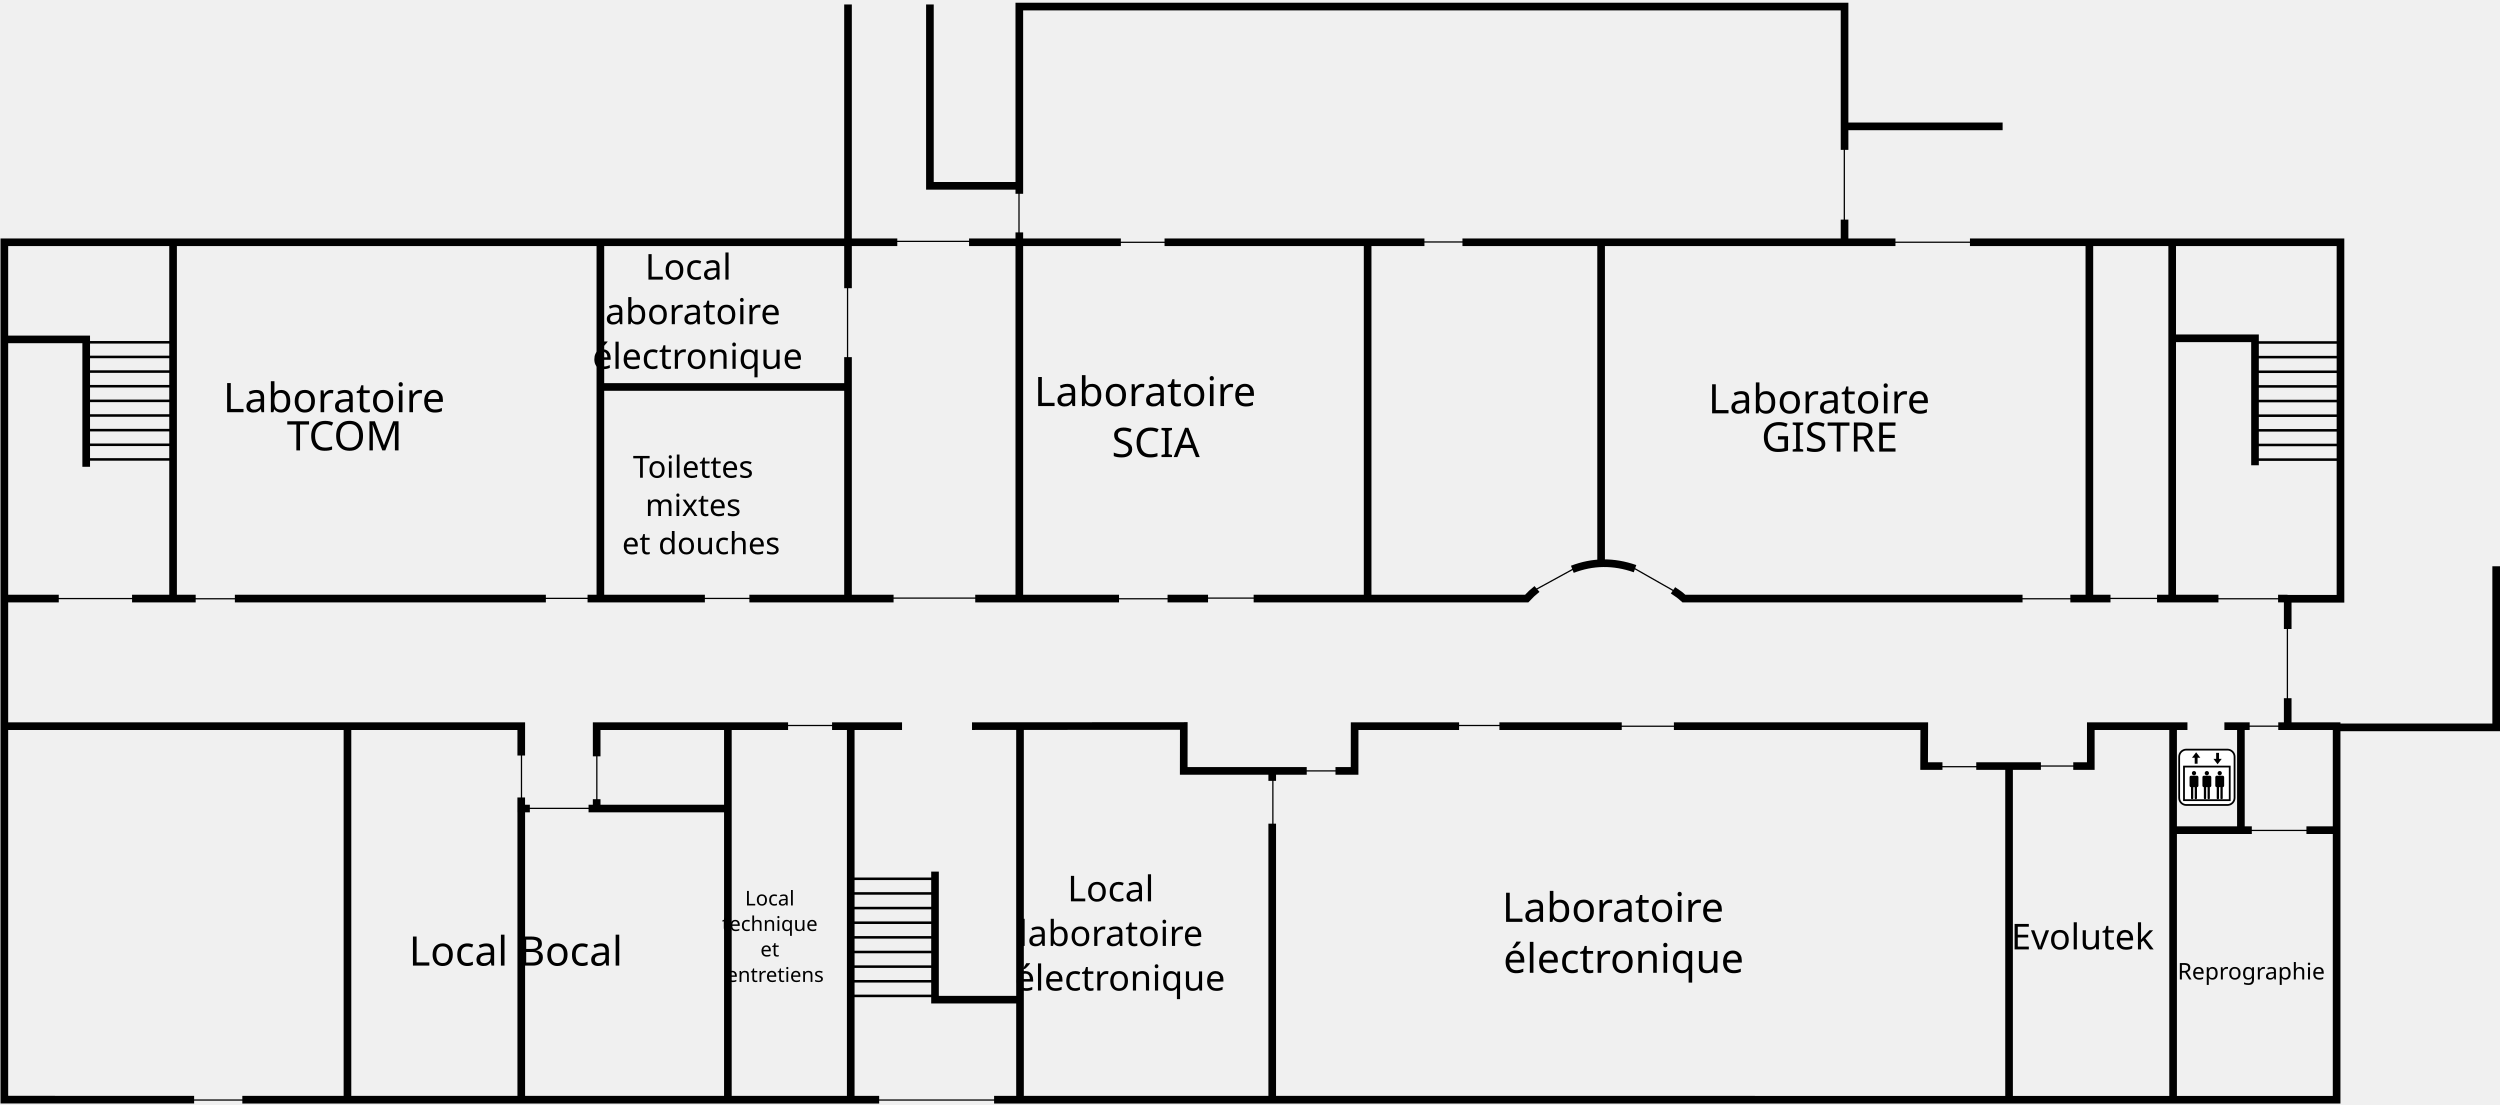
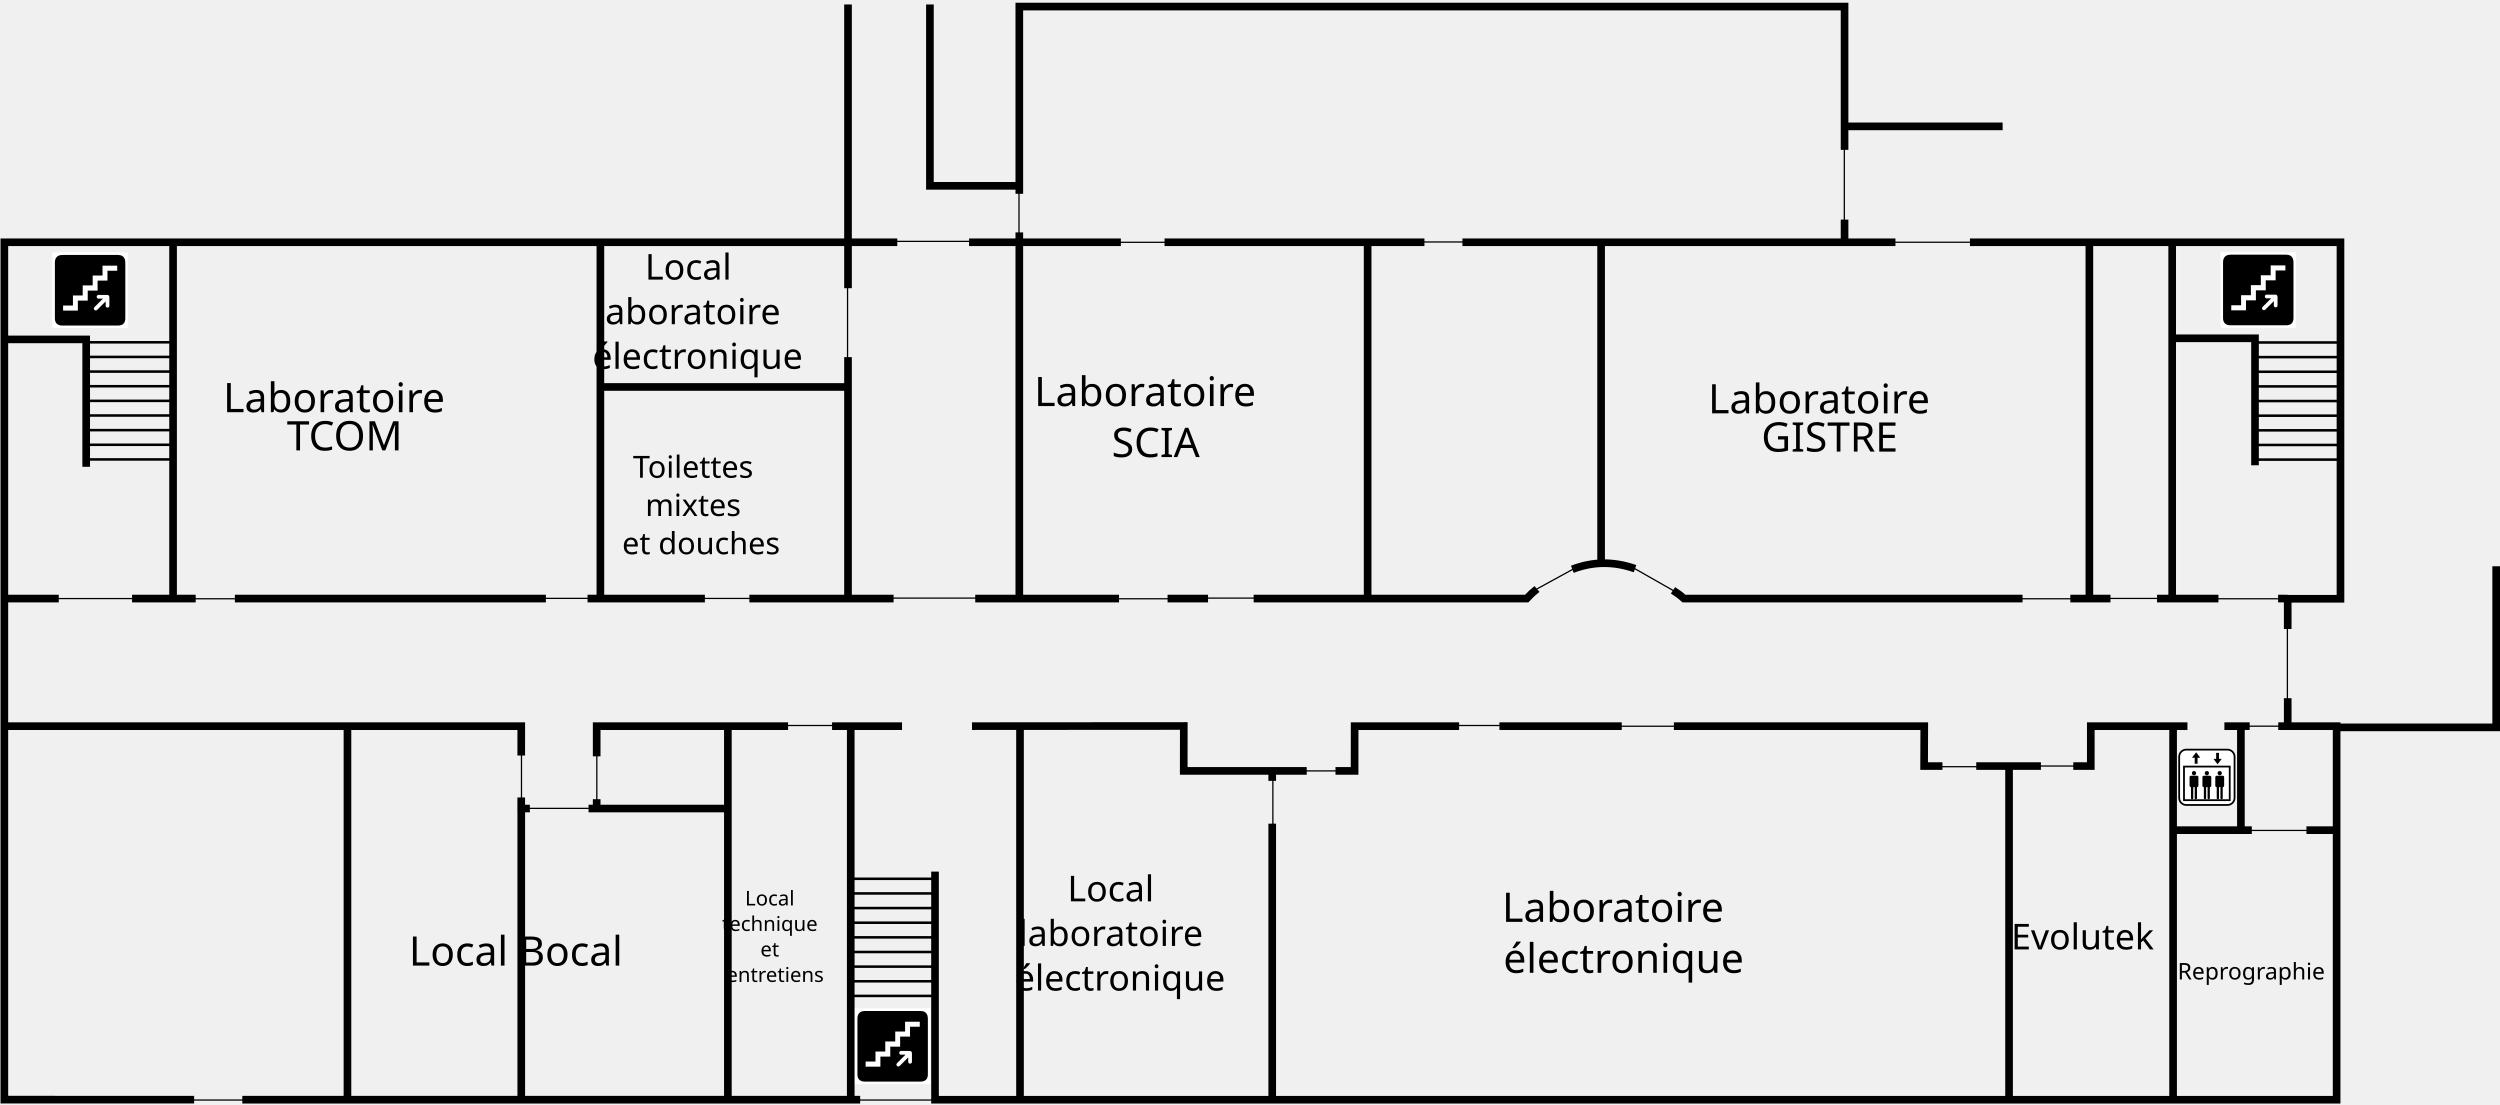
<svg xmlns="http://www.w3.org/2000/svg" xmlns:xlink="http://www.w3.org/1999/xlink" width="100%" height="100%" viewBox="0 0 1962.131 866.714" id="svg2" version="1.1">
-   <defs id="defs4" />
+   <defs id="defs4">
+     <clipPath id="clip0">
+       <rect id="rect4906" height="615" width="613" />
+     </clipPath>
+     <clipPath id="clip0-8">
+       <rect y="0" x="0" id="rect4906-4" height="615" width="613" />
+     </clipPath>
+     <clipPath id="clip0-3">
+       <rect y="0" x="0" id="rect4906-0" height="615" width="613" />
+     </clipPath>
+   </defs>
  <g id="layer1" transform="translate(534.8453,-20.79075)">
    <a id="a4048" xlink:href="http://www.evolutek.org/">
      <text id="text3947" y="765.933" x="1043.592" style="font-size:28px;font-style:normal;font-weight:normal;line-height:125%;letter-spacing:0px;word-spacing:0px;fill:#000000;fill-opacity:1;stroke:none;font-family:Sans" xml:space="preserve">
        <tspan y="765.933" x="1043.592" id="tspan3949">Evolutek</tspan>
      </text>
    </a>
    <a id="a4043" xlink:href="https://gistre.epita.fr/">
      <text id="text3951" y="345.219" x="930.287" style="font-size:32px;font-style:normal;font-weight:normal;text-align:center;line-height:125%;letter-spacing:0px;word-spacing:0px;text-anchor:middle;fill:#000000;fill-opacity:1;stroke:none;font-family:Sans" xml:space="preserve">
        <tspan y="345.219" x="930.287" id="tspan3953">Laboratoire</tspan>
        <tspan id="tspan3955" y="375.219" x="930.287">GISTRE</tspan>
      </text>
    </a>
    <text xml:space="preserve" style="font-size:32px;font-style:normal;font-weight:normal;text-align:center;line-height:125%;letter-spacing:0px;word-spacing:0px;text-anchor:middle;fill:#000000;fill-opacity:1;stroke:none;font-family:Sans" x="393.027" y="339.505" id="text3957">
      <tspan id="tspan3959" x="393.027" y="339.505">Laboratoire</tspan>
      <tspan x="393.027" y="379.505" id="tspan3961">SCIA</tspan>
    </text>
    <a id="a4441" xlink:href="http://www.tcom.epita.fr/">
      <text id="text3963" y="344.281" x="-235.209" style="font-size:32px;font-style:normal;font-weight:normal;text-align:center;line-height:125%;letter-spacing:0px;word-spacing:0px;text-anchor:middle;fill:#000000;fill-opacity:1;stroke:none;font-family:Sans" xml:space="preserve">
        <tspan y="344.281" x="-235.209" id="tspan3965">Laboratoire</tspan>
        <tspan id="tspan3967" y="374.281" x="-235.209">TCOM</tspan>
      </text>
    </a>
    <text xml:space="preserve" style="font-size:32px;font-style:normal;font-weight:normal;line-height:125%;letter-spacing:0px;word-spacing:0px;fill:#000000;fill-opacity:1;stroke:none;font-family:Sans" x="-213.856" y="778.668" id="text3969">
      <tspan x="-213.856" y="778.668" id="tspan3848">Local Bocal</tspan>
    </text>
    <text xml:space="preserve" style="font-size:32px;font-style:normal;font-weight:normal;text-align:center;line-height:125%;letter-spacing:0px;word-spacing:0px;text-anchor:middle;fill:#000000;fill-opacity:1;stroke:none;font-family:Sans" x="760.25" y="744.323" id="text3973">
      <tspan id="tspan3975" x="760.25" y="744.323">Laboratoire</tspan>
      <tspan x="760.25" y="784.323" id="tspan3977">électronique</tspan>
    </text>
    <text xml:space="preserve" style="font-size:24px;font-style:normal;font-weight:normal;text-align:center;line-height:125%;letter-spacing:0px;word-spacing:0px;text-anchor:middle;fill:#000000;fill-opacity:1;stroke:none;font-family:Sans" x="30.995" y="395.763" id="text3979">
      <tspan id="tspan3981" x="30.995" y="395.763">Toilettes</tspan>
      <tspan x="30.995" y="425.763" id="tspan3983">mixtes</tspan>
      <tspan x="30.995" y="455.763" id="tspan3075">et douches</tspan>
    </text>
    <path id="path4001" style="fill:none;stroke:#000000;stroke-width:2;stroke-linecap:butt;stroke-linejoin:miter;stroke-miterlimit:4;stroke-opacity:1;stroke-dasharray:none" d="m -466.817,289.444 67.933,0 m -67.806,11.49 67.68,0 m -67.428,11.49 67.175,0 m -67.554,11.491 67.933,0 m -68.185,11.491 68.438,0 m -68.185,11.491 67.933,0 m -66.796,11.49 65.66,0 m -67.175,11.49 68.69,0 m -68.564,11.491 68.438,0" />
    <path id="path4001-6" style="fill:none;stroke:#000000;stroke-width:2;stroke-linecap:butt;stroke-linejoin:miter;stroke-miterlimit:4;stroke-opacity:1;stroke-dasharray:none" d="m 1234.743,289.588 67.933,0 m -67.806,11.49 67.68,0 m -67.428,11.49 67.175,0 m -67.554,11.491 67.933,0 m -68.185,11.491 68.438,0 m -68.185,11.491 67.933,0 m -66.796,11.49 65.66,0 m -67.175,11.49 68.69,0 m -68.564,11.491 68.438,0" />
    <path id="path4001-8" style="fill:none;stroke:#000000;stroke-width:2;stroke-linecap:butt;stroke-linejoin:miter;stroke-miterlimit:4;stroke-opacity:1;stroke-dasharray:none" d="m 132.332,710.513 67.933,0 m -67.806,11.49 67.68,0 m -67.428,11.49 67.175,0 m -67.554,11.491 67.933,0 m -68.185,11.491 68.438,0 m -68.185,11.491 67.933,0 m -66.796,11.49 65.66,0 m -67.175,11.49 68.69,0 m -68.564,11.491 68.438,0" />
    <text xml:space="preserve" style="font-size:18px;font-style:normal;font-weight:normal;line-height:125%;letter-spacing:0px;word-spacing:0px;fill:#000000;fill-opacity:1;stroke:none;font-family:Sans" x="1174.256" y="789.52" id="text4029">
      <tspan id="tspan4031" x="1174.256" y="789.52">Reprographie</tspan>
    </text>
-     <g id="g4095" transform="matrix(0.112175,0,0,0.112175,1174.778,608.4175)">
-       <rect ry="50" rx="50" y="6.3" x="6.3" height="387.5" width="387.5" id="rectBordo" style="fill:#ffffff;fill-opacity:1;fill-rule:evenodd;stroke:#000000;stroke-width:12.5;stroke-miterlimit:4;stroke-opacity:1;stroke-dasharray:none" />
-       <rect y="125" x="40" height="235" width="320" id="rectAscensore" style="fill:none;stroke:#000000;stroke-width:12.5;stroke-miterlimit:4;stroke-opacity:1;stroke-dasharray:none" />
-       <g id="gUomini">
-         <path id="pathUomo" d="m 200,156 c -8.3,0 -15,6.7 -15,15 0,8.3 6.7,15 15,15 8.3,0 15,-6.7 15,-15 0,-8.3 -6.7,-15 -15,-15 z m -20.7,33 c -5.7,0 -10.3,4.5 -10.3,10 l 0,60 c 0,5.5 4.3,10 10,10 l 0,77 c 0,4.4 3.6,8 8,8 4.4,0 8,-3.6 8,-8 l 0,-77 10,0 c 0,0 0,77 0,77 0,4.4 3.6,8 8,8 4.4,0 8,-3.6 8,-8 l 0,-77 c 5.7,0 10,-4.5 10,-10 l 0,-60 c 0,-5.5 -4.6,-10 -10.3,-10 l -41.4,0 z" style="fill:#000000;fill-opacity:1;fill-rule:evenodd;stroke:none" />
-         <use x="-90" y="0" xlink:href="#pathUomo" id="useUomo2" width="400" height="400" />
-         <use x="90" y="0" xlink:href="#pathUomo" id="useUomo3" width="400" height="400" />
+     <a xlink:href="map-vj-va0.svg" id="a6841">
+       <g transform="matrix(0.112175,0,0,0.112175,1174.778,608.4175)" id="g4095">
+         <rect style="fill:#ffffff;fill-opacity:1;fill-rule:evenodd;stroke:#000000;stroke-width:12.5;stroke-miterlimit:4;stroke-opacity:1;stroke-dasharray:none" id="rectBordo" width="387.5" height="387.5" x="6.3" y="6.3" rx="50" ry="50" />
+         <rect style="fill:none;stroke:#000000;stroke-width:12.5;stroke-miterlimit:4;stroke-opacity:1;stroke-dasharray:none" id="rectAscensore" width="320" height="235" x="40" y="125" />
+         <g id="gUomini">
+           <path style="fill:#000000;fill-opacity:1;fill-rule:evenodd;stroke:none" d="m 200,156 c -8.3,0 -15,6.7 -15,15 0,8.3 6.7,15 15,15 8.3,0 15,-6.7 15,-15 0,-8.3 -6.7,-15 -15,-15 z m -20.7,33 c -5.7,0 -10.3,4.5 -10.3,10 l 0,60 c 0,5.5 4.3,10 10,10 l 0,77 c 0,4.4 3.6,8 8,8 4.4,0 8,-3.6 8,-8 l 0,-77 10,0 c 0,0 0,77 0,77 0,4.4 3.6,8 8,8 4.4,0 8,-3.6 8,-8 l 0,-77 c 5.7,0 10,-4.5 10,-10 l 0,-60 c 0,-5.5 -4.6,-10 -10.3,-10 l -41.4,0 z" id="pathUomo" />
+           <use height="400" width="400" id="useUomo2" xlink:href="#pathUomo" y="0" x="-90" />
+           <use height="400" width="400" id="useUomo3" xlink:href="#pathUomo" y="0" x="90" />
+         </g>
+         <path style="fill:#000000;fill-opacity:1;fill-rule:evenodd;stroke:none" d="m 96,63 29,-38 29,38 -19,0 0,42 -20,0 0,-42 -19,0 z" id="pathFrecciaSu" />
+         <use x="150" y="-134" xlink:href="#pathFrecciaSu" id="useFrecciaGiu" transform="scale(1,-1)" width="400" height="400" />
      </g>
-       <path id="pathFrecciaSu" d="m 96,63 29,-38 29,38 -19,0 0,42 -20,0 0,-42 -19,0 z" style="fill:#000000;fill-opacity:1;fill-rule:evenodd;stroke:none" />
-       <use height="400" width="400" transform="scale(1,-1)" id="useFrecciaGiu" xlink:href="#pathFrecciaSu" y="-134" x="150" />
-     </g>
+     </a>
    <text xml:space="preserve" style="font-size:28px;font-style:normal;font-weight:normal;text-align:center;line-height:125%;letter-spacing:0px;word-spacing:0px;text-anchor:middle;fill:#000000;fill-opacity:1;stroke:none;font-family:Sans" x="362.425" y="728.219" id="text3025">
      <tspan id="tspan3027" x="362.425" y="728.219">Local</tspan>
      <tspan x="362.425" y="763.219" id="tspan3029">laboratoire</tspan>
      <tspan x="362.425" y="798.219" id="tspan3031">électronique</tspan>
    </text>
    <text xml:space="preserve" style="font-size:28px;font-style:normal;font-weight:normal;text-align:center;line-height:125%;letter-spacing:0px;word-spacing:0px;text-anchor:middle;fill:#000000;fill-opacity:1;stroke:none;font-family:Sans" x="30.842" y="240.23" id="text3025-3">
      <tspan id="tspan3027-1" x="30.842" y="240.23">Local</tspan>
      <tspan x="30.842" y="275.23" id="tspan3029-7">laboratoire</tspan>
      <tspan x="30.842" y="310.23" id="tspan3031-8">électronique</tspan>
    </text>
    <path style="fill:none;stroke:#000000;stroke-width:1px;stroke-linecap:butt;stroke-linejoin:miter;stroke-opacity:1" d="m 1115.461,189.912 33.84,0" id="path3063" transform="translate(-534.8453,20.79075)" />
    <text xml:space="preserve" style="font-size:16px;font-style:normal;font-weight:normal;text-align:center;line-height:125%;letter-spacing:0px;word-spacing:0px;text-anchor:middle;fill:#000000;fill-opacity:1;stroke:none;font-family:Sans" x="83.89" y="731.46" id="text3065">
      <tspan id="tspan3067" x="83.89" y="731.46">Local</tspan>
      <tspan x="83.89" y="751.46" id="tspan3069">technique</tspan>
      <tspan x="83.89" y="771.46" id="tspan3071">et</tspan>
      <tspan x="83.89" y="791.46" id="tspan3073">entretiens</tspan>
    </text>
-     <path id="path3077" transform="translate(-534.8453,20.79075)" style="fill:none;stroke:#000000;stroke-width:6;stroke-linecap:butt;stroke-linejoin:miter;stroke-miterlimit:4;stroke-opacity:1;stroke-dasharray:none" d="m 409.112,634.884 0,228.294 m 1422.876,-292.322 127.143,0 0,-126.429 m -512.118,-345.228 124.754,0 m -771.251,685.389 -66.67,0 0,-100.51 m -263.286,-380.365 195,0 m 0,165 0,-188.393 m 0,-54.107 0,-222.691 m -194.354,464.383 0,-278.297 m -335.371,278.802 0,-278.626 M 3,266.381 l 64.65,0 0,100.005 m 732.361,103.036 0,-280.317 0,-6.705 m 0,-30.276 0,-146.981 647.692,0 0,112.494 m 0,54.732 0,16.346 m -374.316,280.707 0,-279.812 m 183.245,0.534 0,253.571 M 1704.488,265.5 l 65.357,0 0,99.643 m -130,103.571 0,-280 m 65,280.714 0,-280.714 m 53.929,381.071 0,81.786 m -53.572,0 62.143,0 m 42.857,0 23.571,0 m -128.214,-81.786 0,293.214 m -128.742,-0.124 0,-262.135 m -578.312,3.536 0,8.578 m 0,33.578 0,216.442 M 800.56,863 l 0,-292.857 m -132.857,293.571 0,-293.214 m -96.429,292.5 0,-294.286 m -298.571,293.571 0,-293.571 m 1522.679,-98.929 -7.42,0 m -46.816,0 -48.175,0 m -36.559,0 -31.508,0 m -37.502,-0.002 -265.796,-0.002 c -4.06,-3.602 -3.126,-2.743 -8.55,-6.479 m -29.796,-16.976 c -16.975,-5.937 -33.176,-5.662 -49.204,0.49 m -27.737,15.447 c -4.44,3.811 -3.907,3.075 -8.091,7.522 l -214.296,0 m -35.801,0 -31.76,0 m -38.104,0 -112.855,0 m -64.085,0 -113.169,0 m -34.933,0 -92.075,0 m -32.722,0 -244.09,0 m -30.75,0 -49.943,0 m -57.519,0 -42.872,0 M 3,569.916 l 406.113,0.008 -0.016,23.043 m -0.008,32.95 -0.008,8.664 6.782,0 m 46.068,0 109.279,0 m 1224.305,-86.621 0,21.971 38.386,0 0,293.197 -1053.687,-0.016 m -90.205,-0.008 -499.822,-0.008 m -37.827,-0.016 -148.943,-0.016 0,-672.921 700.815,0 m 56.338,0 119.139,0 m 34.287,0 203.97,0 m 29.842,0 339.842,0 m 58.474,0 290.809,0 0,279.784 -41.416,0 0,23.739 M 729.845,3.523 l 0,142.334 70.357,0 m 995.313,424.059 -7.426,0 m -22.426,0 -19.852,0 m -568.991,0 96.011,0.004 m 40.934,0.002 196.498,0.002 -0.116,31.323 14.395,0 m 26.516,0 50.76,0 m 25.38,0 13.763,0 0.011,-31.323 75.848,-0.008 m -571.639,0.004 -81.995,0.004 -0.032,35.111 -14.995,0 m -22.571,0 -96.533,0 0.047,-35.237 -166.217,0.118 m -54.918,0 -54.918,0 m -34.517,0 -150.232,0 0,23.685 m 0,33.628 0,7.914" />
-     <path id="path3852" transform="translate(-534.8453,20.79075)" style="fill:none;stroke:#000000;stroke-width:1px;stroke-linecap:butt;stroke-linejoin:miter;stroke-opacity:1" d="m 409.286,628.857 0,-38.214 m 860.981,-20.661 46.215,0 m -439.416,-379.817 38.891,0 m -228.072,673.216 94.449,0 m 817.719,-262.135 30.052,0 m -107.581,0.505 30.305,0 m 213.395,50.003 44.952,0 m -47.73,-81.822 26.769,0 m 5.051,-19.951 0,-59.852 m -56.063,-20.203 50.255,0 m -134.098,-0.253 39.901,0 m -109.854,0.253 42.679,0 m -142.684,-279.812 61.872,0 m -99.752,-14.9 0,-60.104 m -165.887,330.389 32.322,18.393 m -109.107,-0.893 30.357,-16.607 m -91.488,123.034 35.959,0 m -155.915,35.608 27.527,0 m -52.275,42.679 0,-36.618 m -52.78,-141.674 39.74,0 m -109.441,0.505 41.416,0 m -118.188,-286.126 0,-33.335 m -100.258,318.956 68.943,0 m -103.241,-187.85 0,-57.857 m 37.143,-34.286 60,0 m -146.071,380 38.214,0 m -503.929,293.929 43.214,0 m 220.357,-228.929 50,0 m 4.286,-42.857 0,37.143 m 83.854,-159.04 39.396,0 m -164.857,-0.067 35.714,0 m -310.179,0.357 32.857,0 m -140.714,-0.179 61.429,0" />
+     <path id="path3077" transform="translate(-534.8453,20.79075)" style="fill:none;stroke:#000000;stroke-width:6;stroke-linecap:butt;stroke-linejoin:miter;stroke-miterlimit:4;stroke-opacity:1;stroke-dasharray:none" d="m 409.112,634.884 0,228.294 m 1422.876,-292.322 127.143,0 0,-126.429 m -512.118,-345.228 124.754,0 M 470.56,303.714 l 195,0 m 0,165 0,-188.393 m 0,-54.107 0,-222.691 m -194.354,464.383 0,-278.297 m -335.371,278.802 0,-278.626 M 3,266.381 l 64.65,0 0,100.005 m 732.361,103.036 0,-280.317 0,-6.705 m 0,-30.276 0,-146.981 647.692,0 0,112.494 m 0,54.732 0,16.346 m -374.316,280.707 0,-279.812 m 183.245,0.534 0,253.571 M 1704.488,265.5 l 65.357,0 0,99.643 m -130,103.571 0,-280 m 65,280.714 0,-280.714 m 53.929,381.071 0,81.786 m -53.572,0 62.143,0 m 42.857,0 23.571,0 m -128.214,-81.786 0,293.214 m -128.742,-0.124 0,-262.135 m -578.312,3.536 0,8.578 m 0,33.578 0,216.442 M 800.56,863 l 0,-292.857 m -132.857,293.571 0,-293.214 m -96.429,292.5 0,-294.286 m -298.571,293.571 0,-293.571 m 1522.679,-98.929 -7.42,0 m -46.816,0 -48.175,0 m -36.559,0 -31.508,0 m -37.502,-0.002 -265.796,-0.002 c -4.06,-3.602 -3.126,-2.743 -8.55,-6.479 m -29.796,-16.976 c -16.975,-5.937 -33.176,-5.662 -49.204,0.49 m -27.737,15.447 c -4.44,3.811 -3.907,3.075 -8.091,7.522 l -214.296,0 m -35.801,0 -31.76,0 m -38.104,0 -112.855,0 m -64.085,0 -113.169,0 m -34.933,0 -92.075,0 m -32.722,0 -244.09,0 m -30.75,0 -49.943,0 m -57.519,0 -42.872,0 M 3,569.916 l 406.113,0.008 -0.016,23.043 m -0.008,32.95 -0.008,8.664 6.782,0 m 46.068,0 109.279,0 m 1224.305,-86.621 0,21.971 38.386,0 0,293.197 -1100.054,0.008 -10e-4,-78.547 0,-100.51 m -58.737,179.025 -484.922,-0.008 m -37.827,-0.016 -148.943,-0.016 0,-672.921 700.815,0 m 56.338,0 119.139,0 m 34.287,0 203.97,0 m 29.842,0 339.842,0 m 58.474,0 290.809,0 0,279.784 -41.416,0 0,23.739 M 729.845,3.523 l 0,142.334 70.357,0 m 995.313,424.059 -7.426,0 m -22.426,0 -19.852,0 m -568.991,0 96.011,0.004 m 40.934,0.002 196.498,0.002 -0.116,31.323 14.395,0 m 26.516,0 50.76,0 m 25.38,0 13.763,0 0.011,-31.323 75.848,-0.008 m -571.639,0.004 -81.995,0.004 -0.032,35.111 -14.995,0 m -22.571,0 -96.533,0 0.047,-35.237 -166.217,0.118 m -54.918,0 -54.918,0 m -34.517,0 -150.232,0 0,23.685 m 0,33.628 0,7.914" />
+     <path id="path3852" transform="translate(-534.8453,20.79075)" style="fill:none;stroke:#000000;stroke-width:1px;stroke-linecap:butt;stroke-linejoin:miter;stroke-opacity:1" d="m 409.286,628.857 0,-38.214 m 860.981,-20.661 46.215,0 m -439.416,-379.817 38.891,0 m -242.972,673.216 59.885,0 m 867.183,-262.135 30.052,0 m -107.581,0.505 30.305,0 m 213.395,50.003 44.952,0 m -47.73,-81.822 26.769,0 m 5.051,-19.951 0,-59.852 m -56.063,-20.203 50.255,0 m -134.098,-0.253 39.901,0 m -109.854,0.253 42.679,0 m -142.684,-279.812 61.872,0 m -99.752,-14.9 0,-60.104 m -165.887,330.389 32.322,18.393 m -109.107,-0.893 30.357,-16.607 m -91.488,123.034 35.959,0 m -155.915,35.608 27.527,0 m -52.275,42.679 0,-36.618 m -52.78,-141.674 39.74,0 m -109.441,0.505 41.416,0 m -118.188,-286.126 0,-33.335 m -100.258,318.956 68.943,0 m -103.241,-187.85 0,-57.857 m 37.143,-34.286 60,0 m -146.071,380 38.214,0 m -503.929,293.929 43.214,0 m 220.357,-228.929 50,0 m 4.286,-42.857 0,37.143 m 83.854,-159.04 39.396,0 m -164.857,-0.067 35.714,0 m -310.179,0.357 32.857,0 m -140.714,-0.179 61.429,0" />
+     <a xlink:href="map-vj-va0.svg" id="a5026">
+       <g transform="matrix(0.0965443,0,0,0.0965443,136.1598,812.2788)" id="surface0" clip-path="url(#clip0)">
+         <path style="fill:none;stroke:#ffffff;stroke-width:0.1;stroke-linecap:butt;stroke-linejoin:miter;stroke-miterlimit:10" d="M 0,0 613,0 613,615 0,615 0,0 z m 0,0" id="path4909" />
+         <path style="fill:#ffffff;fill-rule:nonzero;stroke:none" d="M 0,0 613,0 613,615 0,615 0,0 z m 0,0" id="path4911" />
+         <path style="fill:none;stroke:#000000;stroke-width:0.1;stroke-linecap:butt;stroke-linejoin:miter;stroke-miterlimit:10" d="m 67.551,21.774 c 5.448,-0.835 10.962,-1.169 16.469,-1.276 143.989,0.011 287.978,0.001 431.967,0.005 11.624,0.058 23.401,-0.526 34.833,2.038 11.482,2.442 22.705,8.152 29.895,17.659 7.872,10.113 11.075,23.048 11.911,35.635 0.523,5.378 0.013,10.767 0.121,16.154 0.002,149.034 0.006,298.068 -0.002,447.103 -0.479,15.028 -4.566,31.12 -16.039,41.599 -11.168,10.291 -26.924,13.504 -41.668,13.811 -152.352,-0.013 -304.704,0.006 -457.056,-0.01 -14.964,-0.32 -30.864,-3.847 -42.027,-14.461 -11.448,-11.059 -15.62,-27.549 -15.715,-43.024 0.024,-152.352 0.008,-304.703 0.008,-457.054 0.419,-14.776 4.031,-30.318 14.099,-41.614 8.437,-9.564 20.811,-14.662 33.204,-16.565 z m 0,0" id="path4913" />
+         <path style="fill:#000000;fill-rule:nonzero;stroke:none" d="m 67.551,21.774 c 5.448,-0.835 10.962,-1.169 16.469,-1.276 143.989,0.011 287.978,0.001 431.967,0.005 11.624,0.058 23.401,-0.526 34.833,2.038 11.482,2.442 22.705,8.152 29.895,17.659 7.872,10.113 11.075,23.048 11.911,35.635 0.523,5.378 0.013,10.767 0.121,16.154 0.002,149.034 0.006,298.068 -0.002,447.103 -0.479,15.028 -4.566,31.12 -16.039,41.599 -11.168,10.291 -26.924,13.504 -41.668,13.811 -152.352,-0.013 -304.704,0.006 -457.056,-0.01 -14.964,-0.32 -30.864,-3.847 -42.027,-14.461 -11.448,-11.059 -15.62,-27.549 -15.715,-43.024 0.024,-152.352 0.008,-304.703 0.008,-457.054 0.419,-14.776 4.031,-30.318 14.099,-41.614 8.437,-9.564 20.811,-14.662 33.204,-16.565 z m 0,0" id="path4915" />
+         <path style="fill:none;stroke:#ffffff;stroke-width:0.1;stroke-linecap:butt;stroke-linejoin:miter;stroke-miterlimit:10" d="m 407.499,187.748 c -1.5e-4,-26.666 -0.007,-53.332 0.003,-79.998 39.831,-0.003 79.663,-0.001 119.495,-8.2e-4 0.003,13.667 0.006,27.334 -10e-4,41.002 -26.415,-0.004 -52.83,-0.005 -79.244,5.5e-4 -0.006,26.748 -0.004,53.496 -7.4e-4,80.244 -26.75,0.011 -53.5,-0.002 -80.25,0.007 -10e-4,27.166 0.003,54.331 -0.002,81.497 -26.749,0.003 -53.497,0.005 -80.245,-10e-4 -0.01,27 5.6e-4,53.999 -0.005,80.999 -26.749,0.01 -53.498,0.002 -80.247,0.004 -0.007,27.166 -3.5e-4,54.331 -0.003,81.498 -40,9.4e-4 -79.999,8.2e-4 -119.999,6e-5 3.05e-4,-13.751 -0.004,-27.501 0.002,-41.25 26.664,5e-5 53.328,-0.003 79.993,0.002 0.013,-27.168 -0.005,-54.336 0.009,-81.503 26.496,0.005 52.992,0.002 79.489,0.002 0.011,-27.333 -3.5e-4,-54.665 0.005,-81.998 26.999,-0.005 53.997,0.002 80.996,-0.003 0.009,-26.833 -0.006,-53.666 0.007,-80.499 26.665,-0.004 53.331,2.1e-4 79.997,-0.002 z m 0,0" id="path4917" />
+         <path style="fill:#ffffff;fill-rule:nonzero;stroke:none" d="m 407.499,187.748 c -1.5e-4,-26.666 -0.007,-53.332 0.003,-79.998 39.831,-0.003 79.663,-0.001 119.495,-8.2e-4 0.003,13.667 0.006,27.334 -10e-4,41.002 -26.415,-0.004 -52.83,-0.005 -79.244,5.5e-4 -0.006,26.748 -0.004,53.496 -7.4e-4,80.244 -26.75,0.011 -53.5,-0.002 -80.25,0.007 -10e-4,27.166 0.003,54.331 -0.002,81.497 -26.749,0.003 -53.497,0.005 -80.245,-10e-4 -0.01,27 5.6e-4,53.999 -0.005,80.999 -26.749,0.01 -53.498,0.002 -80.247,0.004 -0.007,27.166 -3.5e-4,54.331 -0.003,81.498 -40,9.4e-4 -79.999,8.2e-4 -119.999,6e-5 3.05e-4,-13.751 -0.004,-27.501 0.002,-41.25 26.664,5e-5 53.328,-0.003 79.993,0.002 0.013,-27.168 -0.005,-54.336 0.009,-81.503 26.496,0.005 52.992,0.002 79.489,0.002 0.011,-27.333 -3.5e-4,-54.665 0.005,-81.998 26.999,-0.005 53.997,0.002 80.996,-0.003 0.009,-26.833 -0.006,-53.666 0.007,-80.499 26.665,-0.004 53.331,2.1e-4 79.997,-0.002 z m 0,0" id="path4919" />
+         <path style="fill:none;stroke:#ffffff;stroke-width:0.1;stroke-linecap:butt;stroke-linejoin:miter;stroke-miterlimit:10" d="m 360.731,356.47 c 1.462,-6.382 7.59,-11.007 14.1,-10.937 23.411,-0.084 46.824,-0.008 70.237,-0.037 4.216,-0.027 8.599,0.917 11.975,3.573 4.216,3.217 6.238,8.64 6.207,13.838 0.011,23.358 -0.017,46.716 0.013,70.075 0.074,3.869 -0.864,7.918 -3.52,10.854 -5.895,6.608 -17.603,6.436 -23.337,-0.294 -2.34,-2.553 -3.429,-6.055 -3.412,-9.474 0.006,-11.977 0.008,-23.954 0.004,-35.93 -22.827,22.802 -45.618,45.641 -68.455,68.432 -4.113,4.129 -10.378,6.353 -16.091,4.62 -7.066,-1.889 -12.279,-9.241 -11.309,-16.558 0.459,-4.159 2.836,-7.816 5.773,-10.681 22.733,-22.734 45.474,-45.461 68.198,-68.204 -12.915,-0.071 -25.839,0.146 -38.747,-0.101 -8.987,-0.816 -14.204,-10.994 -11.636,-19.176 z m 0,0" id="path4921" />
+         <path style="fill:#ffffff;fill-rule:nonzero;stroke:none" d="m 360.731,356.47 c 1.462,-6.382 7.59,-11.007 14.1,-10.937 23.411,-0.084 46.824,-0.008 70.237,-0.037 4.216,-0.027 8.599,0.917 11.975,3.573 4.216,3.217 6.238,8.64 6.207,13.838 0.011,23.358 -0.017,46.716 0.013,70.075 0.074,3.869 -0.864,7.918 -3.52,10.854 -5.895,6.608 -17.603,6.436 -23.337,-0.294 -2.34,-2.553 -3.429,-6.055 -3.412,-9.474 0.006,-11.977 0.008,-23.954 0.004,-35.93 -22.827,22.802 -45.618,45.641 -68.455,68.432 -4.113,4.129 -10.378,6.353 -16.091,4.62 -7.066,-1.889 -12.279,-9.241 -11.309,-16.558 0.459,-4.159 2.836,-7.816 5.773,-10.681 22.733,-22.734 45.474,-45.461 68.198,-68.204 -12.915,-0.071 -25.839,0.146 -38.747,-0.101 -8.987,-0.816 -14.204,-10.994 -11.636,-19.176 z m 0,0" id="path4923" />
+       </g>
+     </a>
+     <a xlink:href="map-vj-va0.svg" id="a5015">
+       <g transform="matrix(0.0965443,0,0,0.0965443,-493.7255,218.8962)" id="surface0-5" clip-path="url(#clip0-8)">
+         <path style="fill:none;stroke:#ffffff;stroke-width:0.1;stroke-linecap:butt;stroke-linejoin:miter;stroke-miterlimit:10" d="M 0,0 613,0 613,615 0,615 0,0 z m 0,0" id="path4909-0" />
+         <path style="fill:#ffffff;fill-rule:nonzero;stroke:none" d="M 0,0 613,0 613,615 0,615 0,0 z m 0,0" id="path4911-9" />
+         <path style="fill:none;stroke:#000000;stroke-width:0.1;stroke-linecap:butt;stroke-linejoin:miter;stroke-miterlimit:10" d="m 67.551,21.774 c 5.448,-0.835 10.962,-1.169 16.469,-1.276 143.989,0.011 287.978,0.001 431.967,0.005 11.624,0.058 23.401,-0.526 34.833,2.038 11.482,2.442 22.705,8.152 29.895,17.659 7.872,10.113 11.075,23.048 11.911,35.635 0.523,5.378 0.013,10.767 0.121,16.154 0.002,149.034 0.006,298.068 -0.002,447.103 -0.479,15.028 -4.566,31.12 -16.039,41.599 -11.168,10.291 -26.924,13.504 -41.668,13.811 -152.352,-0.013 -304.704,0.006 -457.056,-0.01 -14.964,-0.32 -30.864,-3.847 -42.027,-14.461 -11.448,-11.059 -15.62,-27.549 -15.715,-43.024 0.024,-152.352 0.008,-304.703 0.008,-457.054 0.419,-14.776 4.031,-30.318 14.099,-41.614 8.437,-9.564 20.811,-14.662 33.204,-16.565 z m 0,0" id="path4913-2" />
+         <path style="fill:#000000;fill-rule:nonzero;stroke:none" d="m 67.551,21.774 c 5.448,-0.835 10.962,-1.169 16.469,-1.276 143.989,0.011 287.978,0.001 431.967,0.005 11.624,0.058 23.401,-0.526 34.833,2.038 11.482,2.442 22.705,8.152 29.895,17.659 7.872,10.113 11.075,23.048 11.911,35.635 0.523,5.378 0.013,10.767 0.121,16.154 0.002,149.034 0.006,298.068 -0.002,447.103 -0.479,15.028 -4.566,31.12 -16.039,41.599 -11.168,10.291 -26.924,13.504 -41.668,13.811 -152.352,-0.013 -304.704,0.006 -457.056,-0.01 -14.964,-0.32 -30.864,-3.847 -42.027,-14.461 -11.448,-11.059 -15.62,-27.549 -15.715,-43.024 0.024,-152.352 0.008,-304.703 0.008,-457.054 0.419,-14.776 4.031,-30.318 14.099,-41.614 8.437,-9.564 20.811,-14.662 33.204,-16.565 z m 0,0" id="path4915-9" />
+         <path style="fill:none;stroke:#ffffff;stroke-width:0.1;stroke-linecap:butt;stroke-linejoin:miter;stroke-miterlimit:10" d="m 407.499,187.748 c -1.5e-4,-26.666 -0.007,-53.332 0.003,-79.998 39.831,-0.003 79.663,-0.001 119.495,-8.2e-4 0.003,13.667 0.006,27.334 -10e-4,41.002 -26.415,-0.004 -52.83,-0.005 -79.244,5.5e-4 -0.006,26.748 -0.004,53.496 -7.4e-4,80.244 -26.75,0.011 -53.5,-0.002 -80.25,0.007 -10e-4,27.166 0.003,54.331 -0.002,81.497 -26.749,0.003 -53.497,0.005 -80.245,-10e-4 -0.01,27 5.6e-4,53.999 -0.005,80.999 -26.749,0.01 -53.498,0.002 -80.247,0.004 -0.007,27.166 -3.5e-4,54.331 -0.003,81.498 -40,9.4e-4 -79.999,8.2e-4 -119.999,6e-5 3.05e-4,-13.751 -0.004,-27.501 0.002,-41.25 26.664,5e-5 53.328,-0.003 79.993,0.002 0.013,-27.168 -0.005,-54.336 0.009,-81.503 26.496,0.005 52.992,0.002 79.489,0.002 0.011,-27.333 -3.5e-4,-54.665 0.005,-81.998 26.999,-0.005 53.997,0.002 80.996,-0.003 0.009,-26.833 -0.006,-53.666 0.007,-80.499 26.665,-0.004 53.331,2.1e-4 79.997,-0.002 z m 0,0" id="path4917-0" />
+         <path style="fill:#ffffff;fill-rule:nonzero;stroke:none" d="m 407.499,187.748 c -1.5e-4,-26.666 -0.007,-53.332 0.003,-79.998 39.831,-0.003 79.663,-0.001 119.495,-8.2e-4 0.003,13.667 0.006,27.334 -10e-4,41.002 -26.415,-0.004 -52.83,-0.005 -79.244,5.5e-4 -0.006,26.748 -0.004,53.496 -7.4e-4,80.244 -26.75,0.011 -53.5,-0.002 -80.25,0.007 -10e-4,27.166 0.003,54.331 -0.002,81.497 -26.749,0.003 -53.497,0.005 -80.245,-10e-4 -0.01,27 5.6e-4,53.999 -0.005,80.999 -26.749,0.01 -53.498,0.002 -80.247,0.004 -0.007,27.166 -3.5e-4,54.331 -0.003,81.498 -40,9.4e-4 -79.999,8.2e-4 -119.999,6e-5 3.05e-4,-13.751 -0.004,-27.501 0.002,-41.25 26.664,5e-5 53.328,-0.003 79.993,0.002 0.013,-27.168 -0.005,-54.336 0.009,-81.503 26.496,0.005 52.992,0.002 79.489,0.002 0.011,-27.333 -3.5e-4,-54.665 0.005,-81.998 26.999,-0.005 53.997,0.002 80.996,-0.003 0.009,-26.833 -0.006,-53.666 0.007,-80.499 26.665,-0.004 53.331,2.1e-4 79.997,-0.002 z m 0,0" id="path4919-0" />
+         <path style="fill:none;stroke:#ffffff;stroke-width:0.1;stroke-linecap:butt;stroke-linejoin:miter;stroke-miterlimit:10" d="m 360.731,356.47 c 1.462,-6.382 7.59,-11.007 14.1,-10.937 23.411,-0.084 46.824,-0.008 70.237,-0.037 4.216,-0.027 8.599,0.917 11.975,3.573 4.216,3.217 6.238,8.64 6.207,13.838 0.011,23.358 -0.017,46.716 0.013,70.075 0.074,3.869 -0.864,7.918 -3.52,10.854 -5.895,6.608 -17.603,6.436 -23.337,-0.294 -2.34,-2.553 -3.429,-6.055 -3.412,-9.474 0.006,-11.977 0.008,-23.954 0.004,-35.93 -22.827,22.802 -45.618,45.641 -68.455,68.432 -4.113,4.129 -10.378,6.353 -16.091,4.62 -7.066,-1.889 -12.279,-9.241 -11.309,-16.558 0.459,-4.159 2.836,-7.816 5.773,-10.681 22.733,-22.734 45.474,-45.461 68.198,-68.204 -12.915,-0.071 -25.839,0.146 -38.747,-0.101 -8.987,-0.816 -14.204,-10.994 -11.636,-19.176 z m 0,0" id="path4921-5" />
+         <path style="fill:#ffffff;fill-rule:nonzero;stroke:none" d="m 360.731,356.47 c 1.462,-6.382 7.59,-11.007 14.1,-10.937 23.411,-0.084 46.824,-0.008 70.237,-0.037 4.216,-0.027 8.599,0.917 11.975,3.573 4.216,3.217 6.238,8.64 6.207,13.838 0.011,23.358 -0.017,46.716 0.013,70.075 0.074,3.869 -0.864,7.918 -3.52,10.854 -5.895,6.608 -17.603,6.436 -23.337,-0.294 -2.34,-2.553 -3.429,-6.055 -3.412,-9.474 0.006,-11.977 0.008,-23.954 0.004,-35.93 -22.827,22.802 -45.618,45.641 -68.455,68.432 -4.113,4.129 -10.378,6.353 -16.091,4.62 -7.066,-1.889 -12.279,-9.241 -11.309,-16.558 0.459,-4.159 2.836,-7.816 5.773,-10.681 22.733,-22.734 45.474,-45.461 68.198,-68.204 -12.915,-0.071 -25.839,0.146 -38.747,-0.101 -8.987,-0.816 -14.204,-10.994 -11.636,-19.176 z m 0,0" id="path4923-5" />
+       </g>
+     </a>
+     <a xlink:href="map-vj-va0.svg" id="a5037">
+       <g transform="matrix(0.0965443,0,0,0.0965443,1207.963,218.687)" id="surface0-8" clip-path="url(#clip0-3)">
+         <path style="fill:none;stroke:#ffffff;stroke-width:0.1;stroke-linecap:butt;stroke-linejoin:miter;stroke-miterlimit:10" d="M 0,0 613,0 613,615 0,615 0,0 z m 0,0" id="path4909-2" />
+         <path style="fill:#ffffff;fill-rule:nonzero;stroke:none" d="M 0,0 613,0 613,615 0,615 0,0 z m 0,0" id="path4911-3" />
+         <path style="fill:none;stroke:#000000;stroke-width:0.1;stroke-linecap:butt;stroke-linejoin:miter;stroke-miterlimit:10" d="m 67.551,21.774 c 5.448,-0.835 10.962,-1.169 16.469,-1.276 143.989,0.011 287.978,0.001 431.967,0.005 11.624,0.058 23.401,-0.526 34.833,2.038 11.482,2.442 22.705,8.152 29.895,17.659 7.872,10.113 11.075,23.048 11.911,35.635 0.523,5.378 0.013,10.767 0.121,16.154 0.002,149.034 0.006,298.068 -0.002,447.103 -0.479,15.028 -4.566,31.12 -16.039,41.599 -11.168,10.291 -26.924,13.504 -41.668,13.811 -152.352,-0.013 -304.704,0.006 -457.056,-0.01 -14.964,-0.32 -30.864,-3.847 -42.027,-14.461 -11.448,-11.059 -15.62,-27.549 -15.715,-43.024 0.024,-152.352 0.008,-304.703 0.008,-457.054 0.419,-14.776 4.031,-30.318 14.099,-41.614 8.437,-9.564 20.811,-14.662 33.204,-16.565 z m 0,0" id="path4913-5" />
+         <path style="fill:#000000;fill-rule:nonzero;stroke:none" d="m 67.551,21.774 c 5.448,-0.835 10.962,-1.169 16.469,-1.276 143.989,0.011 287.978,0.001 431.967,0.005 11.624,0.058 23.401,-0.526 34.833,2.038 11.482,2.442 22.705,8.152 29.895,17.659 7.872,10.113 11.075,23.048 11.911,35.635 0.523,5.378 0.013,10.767 0.121,16.154 0.002,149.034 0.006,298.068 -0.002,447.103 -0.479,15.028 -4.566,31.12 -16.039,41.599 -11.168,10.291 -26.924,13.504 -41.668,13.811 -152.352,-0.013 -304.704,0.006 -457.056,-0.01 -14.964,-0.32 -30.864,-3.847 -42.027,-14.461 -11.448,-11.059 -15.62,-27.549 -15.715,-43.024 0.024,-152.352 0.008,-304.703 0.008,-457.054 0.419,-14.776 4.031,-30.318 14.099,-41.614 8.437,-9.564 20.811,-14.662 33.204,-16.565 z m 0,0" id="path4915-7" />
+         <path style="fill:none;stroke:#ffffff;stroke-width:0.1;stroke-linecap:butt;stroke-linejoin:miter;stroke-miterlimit:10" d="m 407.499,187.748 c -1.5e-4,-26.666 -0.007,-53.332 0.003,-79.998 39.831,-0.003 79.663,-0.001 119.495,-8.2e-4 0.003,13.667 0.006,27.334 -10e-4,41.002 -26.415,-0.004 -52.83,-0.005 -79.244,5.5e-4 -0.006,26.748 -0.004,53.496 -7.4e-4,80.244 -26.75,0.011 -53.5,-0.002 -80.25,0.007 -10e-4,27.166 0.003,54.331 -0.002,81.497 -26.749,0.003 -53.497,0.005 -80.245,-10e-4 -0.01,27 5.6e-4,53.999 -0.005,80.999 -26.749,0.01 -53.498,0.002 -80.247,0.004 -0.007,27.166 -3.5e-4,54.331 -0.003,81.498 -40,9.4e-4 -79.999,8.2e-4 -119.999,6e-5 3.05e-4,-13.751 -0.004,-27.501 0.002,-41.25 26.664,5e-5 53.328,-0.003 79.993,0.002 0.013,-27.168 -0.005,-54.336 0.009,-81.503 26.496,0.005 52.992,0.002 79.489,0.002 0.011,-27.333 -3.5e-4,-54.665 0.005,-81.998 26.999,-0.005 53.997,0.002 80.996,-0.003 0.009,-26.833 -0.006,-53.666 0.007,-80.499 26.665,-0.004 53.331,2.1e-4 79.997,-0.002 z m 0,0" id="path4917-1" />
+         <path style="fill:#ffffff;fill-rule:nonzero;stroke:none" d="m 407.499,187.748 c -1.5e-4,-26.666 -0.007,-53.332 0.003,-79.998 39.831,-0.003 79.663,-0.001 119.495,-8.2e-4 0.003,13.667 0.006,27.334 -10e-4,41.002 -26.415,-0.004 -52.83,-0.005 -79.244,5.5e-4 -0.006,26.748 -0.004,53.496 -7.4e-4,80.244 -26.75,0.011 -53.5,-0.002 -80.25,0.007 -10e-4,27.166 0.003,54.331 -0.002,81.497 -26.749,0.003 -53.497,0.005 -80.245,-10e-4 -0.01,27 5.6e-4,53.999 -0.005,80.999 -26.749,0.01 -53.498,0.002 -80.247,0.004 -0.007,27.166 -3.5e-4,54.331 -0.003,81.498 -40,9.4e-4 -79.999,8.2e-4 -119.999,6e-5 3.05e-4,-13.751 -0.004,-27.501 0.002,-41.25 26.664,5e-5 53.328,-0.003 79.993,0.002 0.013,-27.168 -0.005,-54.336 0.009,-81.503 26.496,0.005 52.992,0.002 79.489,0.002 0.011,-27.333 -3.5e-4,-54.665 0.005,-81.998 26.999,-0.005 53.997,0.002 80.996,-0.003 0.009,-26.833 -0.006,-53.666 0.007,-80.499 26.665,-0.004 53.331,2.1e-4 79.997,-0.002 z m 0,0" id="path4919-4" />
+         <path style="fill:none;stroke:#ffffff;stroke-width:0.1;stroke-linecap:butt;stroke-linejoin:miter;stroke-miterlimit:10" d="m 360.731,356.47 c 1.462,-6.382 7.59,-11.007 14.1,-10.937 23.411,-0.084 46.824,-0.008 70.237,-0.037 4.216,-0.027 8.599,0.917 11.975,3.573 4.216,3.217 6.238,8.64 6.207,13.838 0.011,23.358 -0.017,46.716 0.013,70.075 0.074,3.869 -0.864,7.918 -3.52,10.854 -5.895,6.608 -17.603,6.436 -23.337,-0.294 -2.34,-2.553 -3.429,-6.055 -3.412,-9.474 0.006,-11.977 0.008,-23.954 0.004,-35.93 -22.827,22.802 -45.618,45.641 -68.455,68.432 -4.113,4.129 -10.378,6.353 -16.091,4.62 -7.066,-1.889 -12.279,-9.241 -11.309,-16.558 0.459,-4.159 2.836,-7.816 5.773,-10.681 22.733,-22.734 45.474,-45.461 68.198,-68.204 -12.915,-0.071 -25.839,0.146 -38.747,-0.101 -8.987,-0.816 -14.204,-10.994 -11.636,-19.176 z m 0,0" id="path4921-2" />
+         <path style="fill:#ffffff;fill-rule:nonzero;stroke:none" d="m 360.731,356.47 c 1.462,-6.382 7.59,-11.007 14.1,-10.937 23.411,-0.084 46.824,-0.008 70.237,-0.037 4.216,-0.027 8.599,0.917 11.975,3.573 4.216,3.217 6.238,8.64 6.207,13.838 0.011,23.358 -0.017,46.716 0.013,70.075 0.074,3.869 -0.864,7.918 -3.52,10.854 -5.895,6.608 -17.603,6.436 -23.337,-0.294 -2.34,-2.553 -3.429,-6.055 -3.412,-9.474 0.006,-11.977 0.008,-23.954 0.004,-35.93 -22.827,22.802 -45.618,45.641 -68.455,68.432 -4.113,4.129 -10.378,6.353 -16.091,4.62 -7.066,-1.889 -12.279,-9.241 -11.309,-16.558 0.459,-4.159 2.836,-7.816 5.773,-10.681 22.733,-22.734 45.474,-45.461 68.198,-68.204 -12.915,-0.071 -25.839,0.146 -38.747,-0.101 -8.987,-0.816 -14.204,-10.994 -11.636,-19.176 z m 0,0" id="path4923-8" />
+       </g>
+     </a>
  </g>
</svg>
